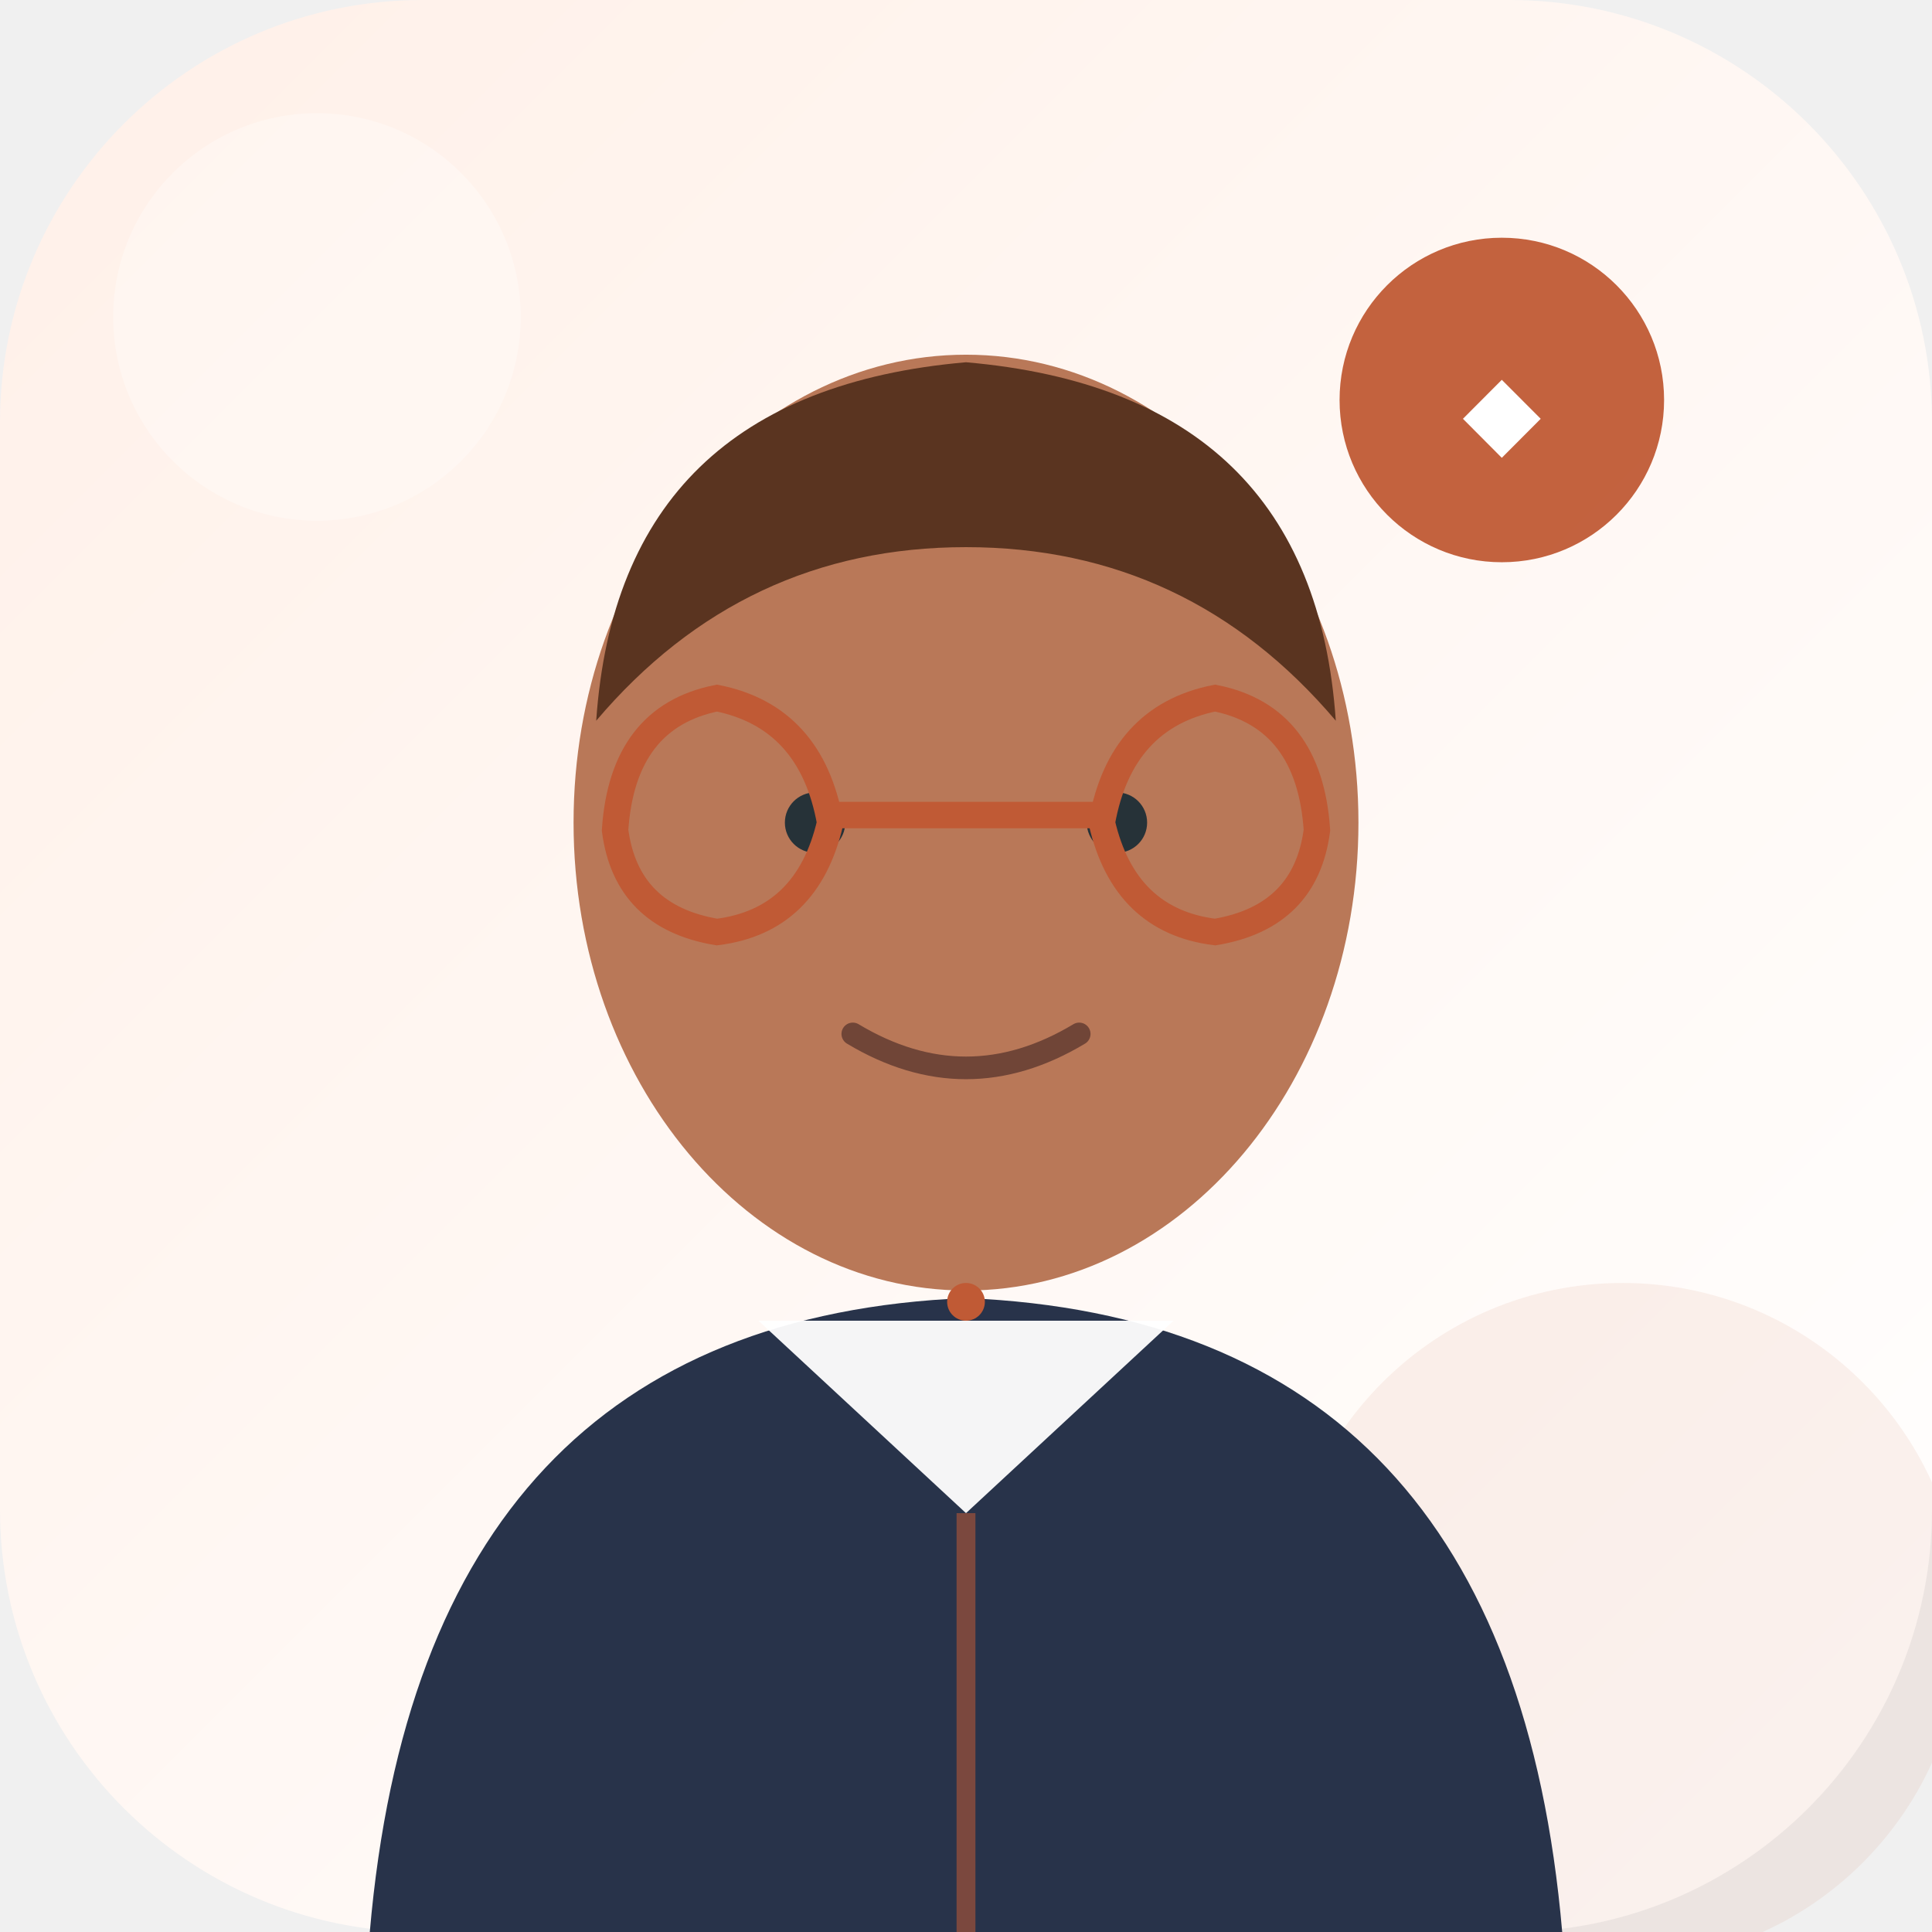
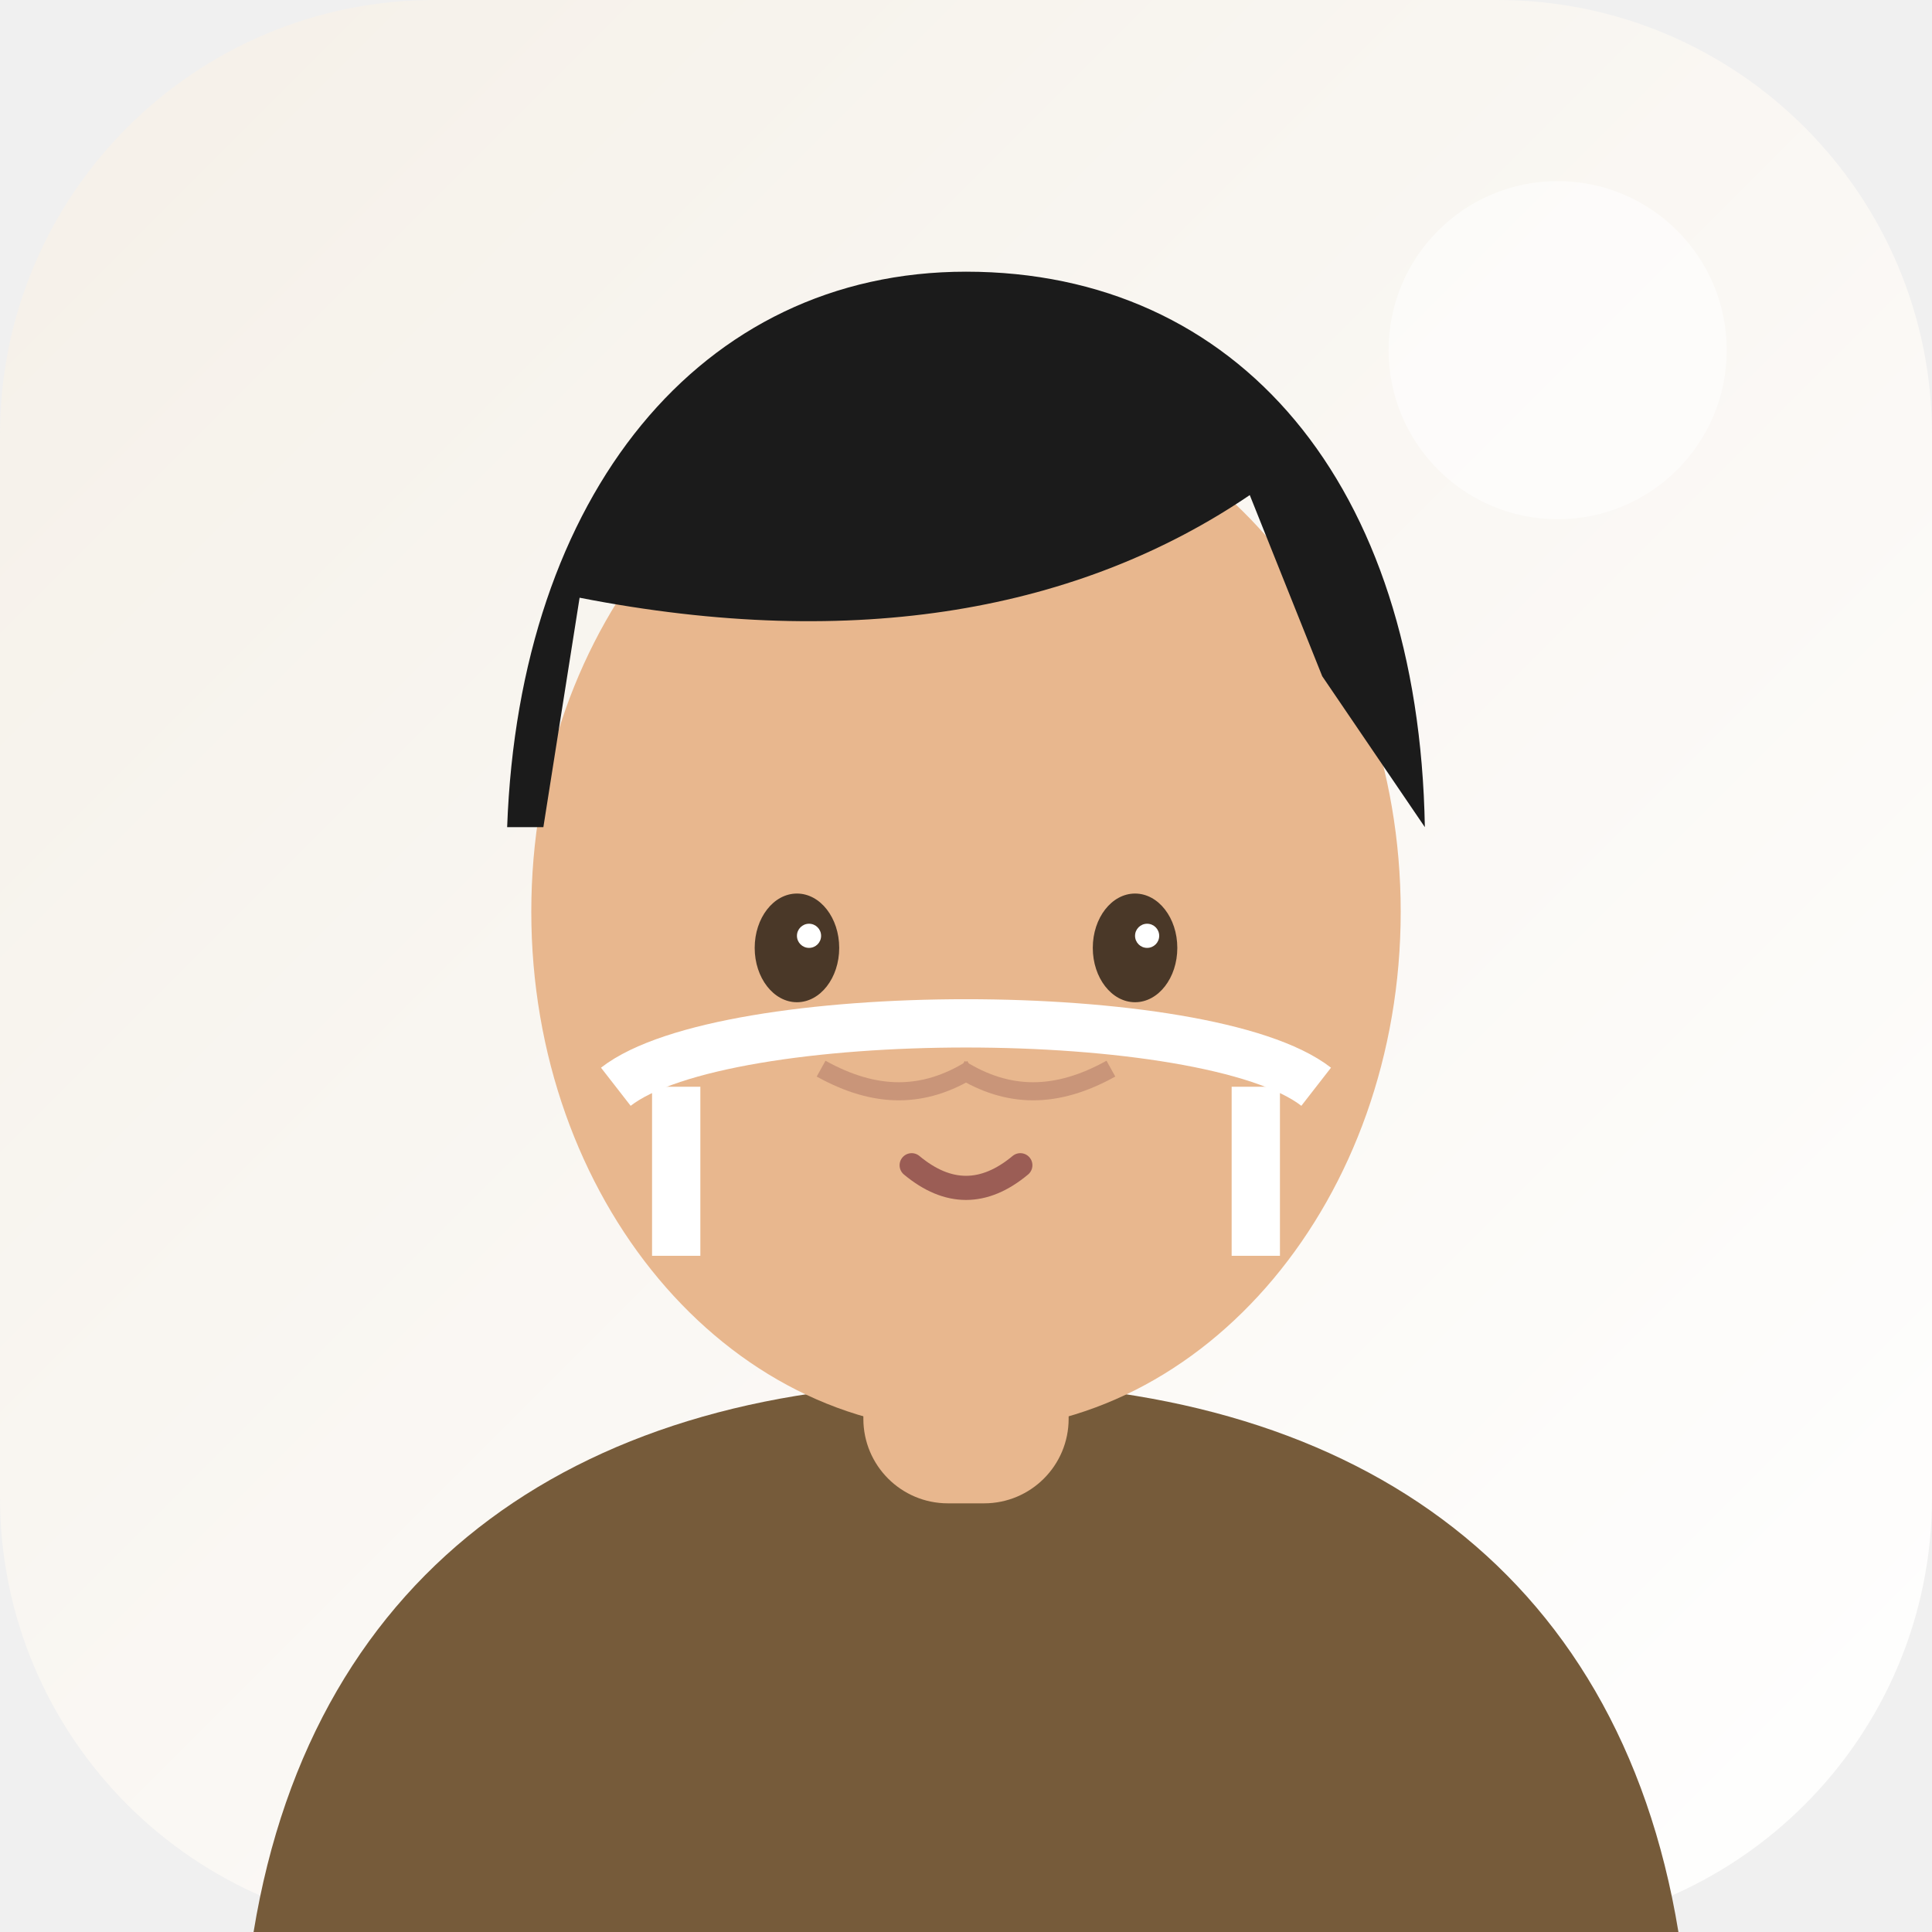
- <svg xmlns="http://www.w3.org/2000/svg" viewBox="0 0 512 512">
+ <svg xmlns="http://www.w3.org/2000/svg" viewBox="0 0 320 320">
  <defs>
-     <linearGradient id="g" x1="0" y1="0" x2="1" y2="1">
-       <stop stop-color="#fff0e8" />
-       <stop offset="1" stop-color="#ffffff" />
+     <linearGradient id="bg" x1="0" y1="0" x2="1" y2="1">
+       <stop stop-color="#F5F0E8" />
+       <stop offset="1" stop-color="#FFFFFF" />
    </linearGradient>
  </defs>
-   <rect width="512" height="512" rx="112" fill="url(#g)" />
-   <circle cx="84" cy="84" r="54" fill="#fff" opacity=".30" />
-   <circle cx="430" cy="430" r="90" fill="#c05a35" opacity=".08" />
-   <circle cx="398" cy="106" r="43" fill="#c05a35" opacity=".95" />
-   <text x="398" y="118" text-anchor="middle" font-family="Arial,sans-serif" font-size="27" font-weight="700" fill="#fff">◆</text>
-   <path d="M98 512Q112 350 256 344Q400 350 414 512Z" fill="#28334a" />
-   <path d="M201 350L256 401L311 350" fill="#ffffff" opacity=".95" />
-   <path d="M256 401V512" stroke="#c05a35" stroke-width="5" opacity=".55" />
-   <ellipse cx="256" cy="218" rx="104" ry="124" fill="#b97858" />
-   <path d="M158 191Q164 104 256 96Q348 104 354 191Q315 145 256 145Q197 145 158 191Z" fill="#5a3420" />
-   <circle cx="216" cy="218" r="8" fill="#263238" />
-   <circle cx="296" cy="218" r="8" fill="#263238" />
-   <path d="M226 274Q256 292 286 274" fill="none" stroke="#704537" stroke-width="6" stroke-linecap="round" />
-   <path d="M163 220Q165 190 190 185Q215 190 220 218Q214 244 190 247Q166 243 163 220Z" fill="none" stroke="#c05a35" stroke-width="7" />
-   <path d="M292 218Q297 190 322 185Q347 190 349 220Q346 243 322 247Q298 244 292 218Z" fill="none" stroke="#c05a35" stroke-width="7" />
-   <path d="M220 216L292 216" stroke="#c05a35" stroke-width="7" />
-   <circle cx="256" cy="345" r="5" fill="#c05a35" />
+   <rect width="320" height="320" rx="72" fill="url(#bg)" />
+   <circle cx="258" cy="58" r="28" fill="#FFFFFF" opacity=".55" />
+   <path d="M42 320c10-61 55-91 118-91s108 30 118 91z" fill="#765B3A" />
+   <rect x="143" y="211" width="34" height="38" rx="14" fill="#E8B78E" />
+   <ellipse cx="160" cy="151" rx="72" ry="86" fill="#E8B78E" />
+   <path d="M84 137c2-55 32-92 76-92 45 0 75 35 76 92l-17-25-12-30c-28 19-65 26-111 17l-6 38z" fill="#1B1B1B" />
+   <ellipse cx="132" cy="157" rx="7" ry="9" fill="#4A3828" />
+   <ellipse cx="188" cy="157" rx="7" ry="9" fill="#4A3828" />
+   <circle cx="134" cy="155" r="2" fill="#fff" />
+   <circle cx="190" cy="155" r="2" fill="#fff" />
+   <path d="M151 193c6 5 12 5 18 0" fill="none" stroke="#9B5D55" stroke-width="4" stroke-linecap="round" />
+   <path d="M136 177c9 5 17 5 25 0M184 177c-9 5-17 5-25 0" fill="none" stroke="#A56D5F" stroke-width="3" opacity=".45" />
+   <path d="M102 180c18-14 98-14 116 0" fill="none" stroke="#FFFFFF" stroke-width="8" />
+   <path d="M112 180v28M208 180v28" stroke="#FFFFFF" stroke-width="8" />
</svg>
